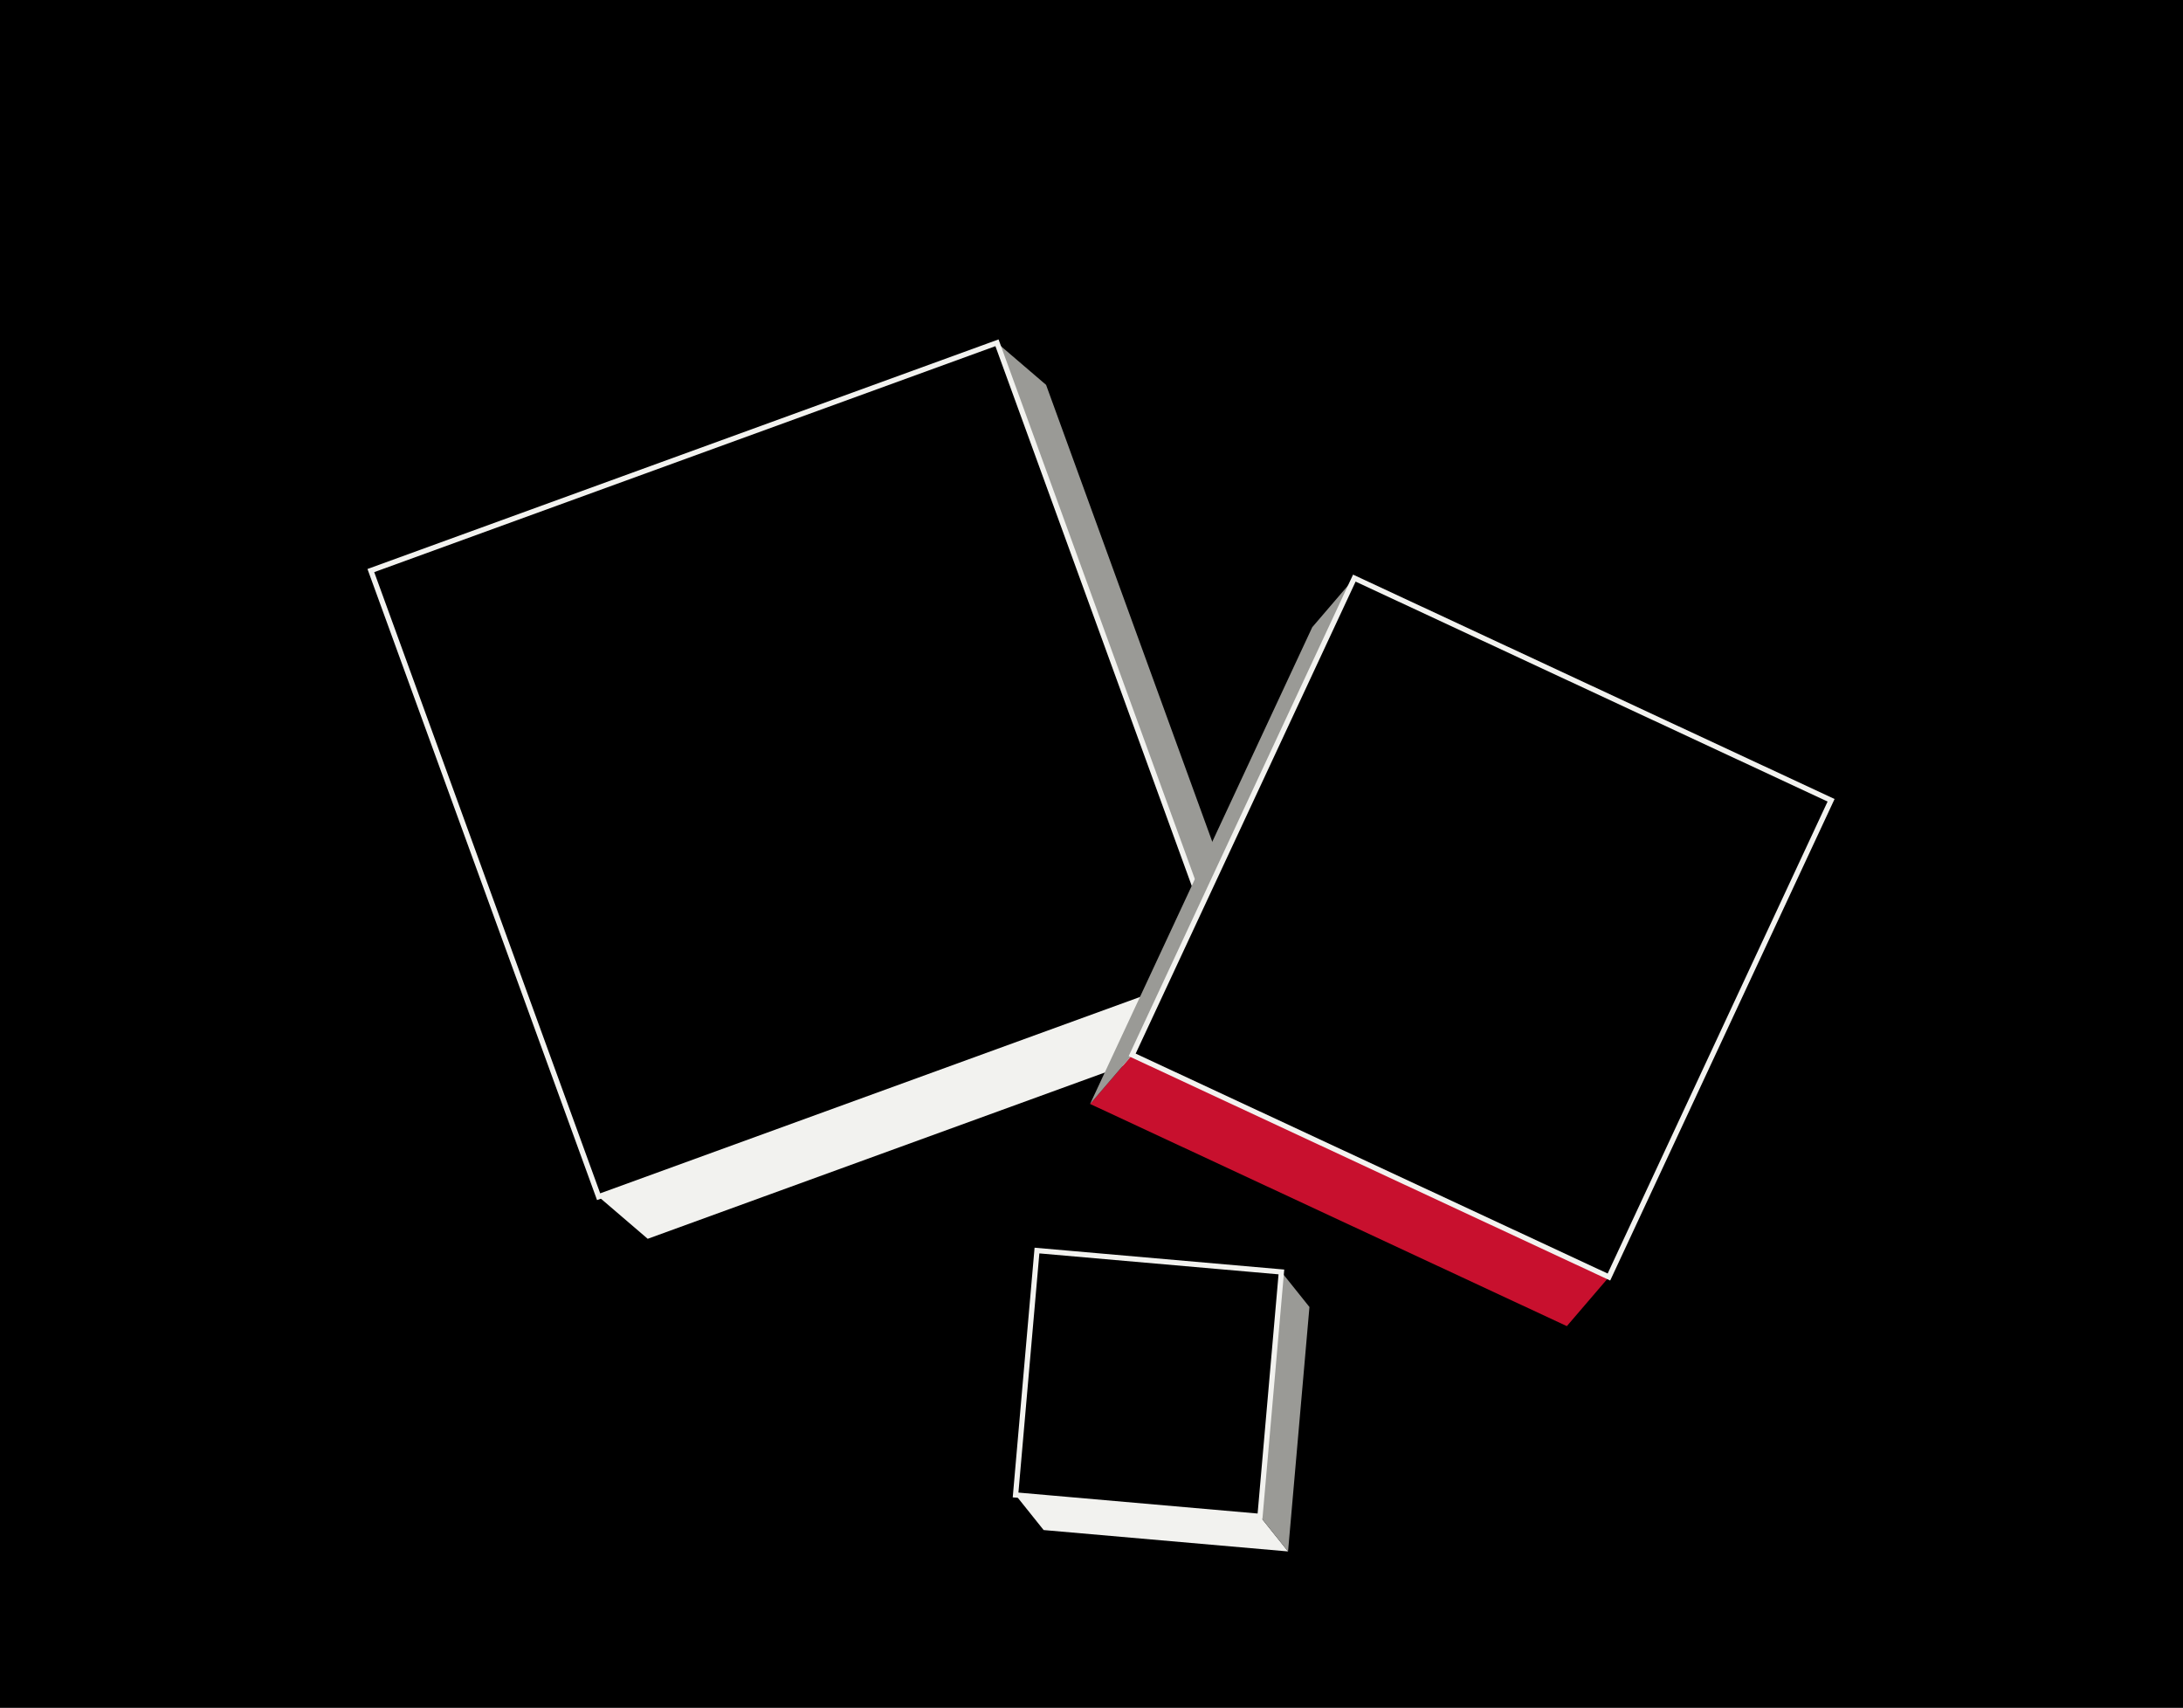
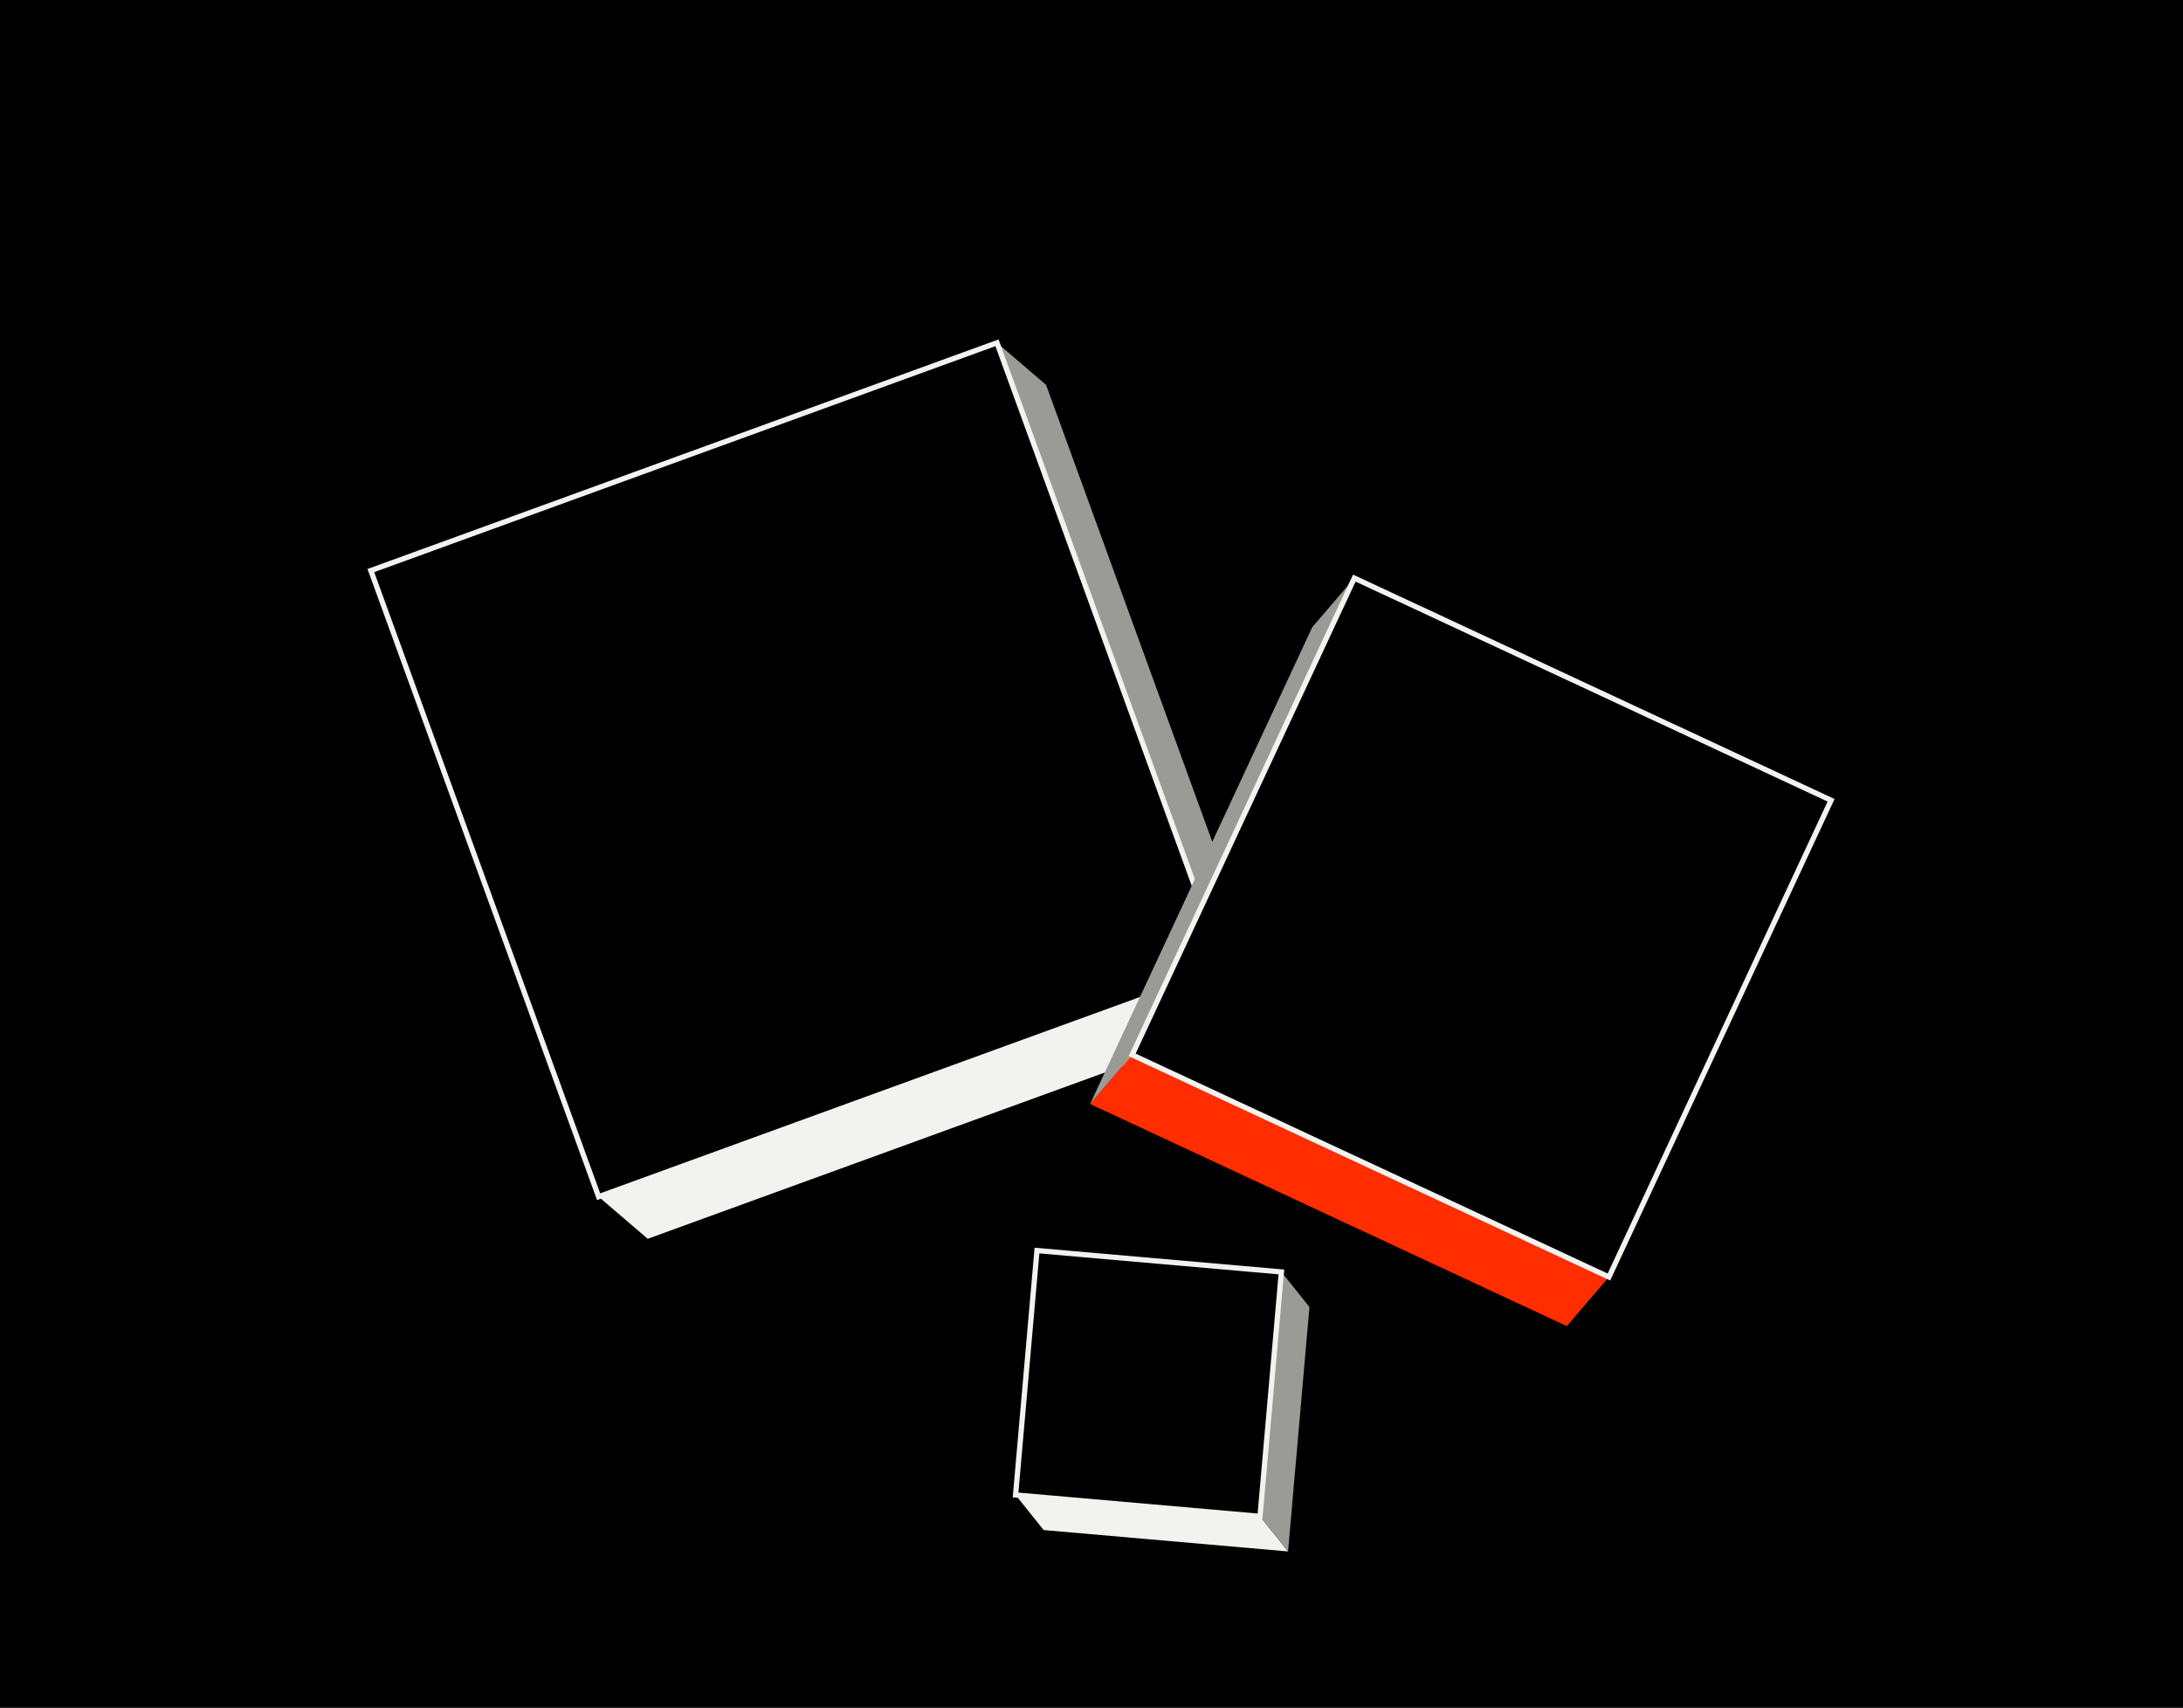
<svg xmlns="http://www.w3.org/2000/svg" width="1245" height="974" viewBox="165 31 1245 974">
  <defs>
    <linearGradient id="g" x1="0" y1="0" x2="1" y2="1">
      <stop offset="0" stop-color="#f2f2ef" />
      <stop offset="1" stop-color="#9a9a96" />
    </linearGradient>
  </defs>
  <rect id="background" x="165" y="31" width="1245" height="974" fill="#000000" />
  <g id="slab-0">
    <polygon id="slab-0-side-0" points="863.5,583.6 506.4,713.5 534.4,737.5 891.5,607.6" fill="#f2f2ef" />
    <polygon id="slab-0-side-1" points="733.6,226.5 863.5,583.6 891.5,607.6 761.6,250.5" fill="#9a9a96" />
    <polygon id="slab-0-face" points="376.5,356.4 733.6,226.5 863.5,583.6 506.4,713.5" fill="#000000" stroke="#f2f2ef" stroke-width="3" stroke-linejoin="miter" />
  </g>
  <g id="slab-1">
-     <polygon id="slab-1-side-0" points="1082.6,759.3 810.7,632.6 786.7,660.6 1058.6,787.3" fill="#c8102e" />
+     <polygon id="slab-1-side-0" points="1082.6,759.3 810.7,632.6 786.7,660.6 1058.6,787.3" fill="#ff2d00" />
    <polygon id="slab-1-side-1" points="810.7,632.6 937.4,360.7 913.4,388.7 786.7,660.6" fill="#9a9a96" />
    <polygon id="slab-1-face" points="937.4,360.7 1209.3,487.4 1082.6,759.3 810.7,632.6" fill="#000000" stroke="#f2f2ef" stroke-width="3" stroke-linejoin="miter" />
  </g>
  <g id="slab-2">
    <polygon id="slab-2-side-0" points="883.6,895.8 744.2,883.6 760.2,903.6 899.6,915.8" fill="#f2f2ef" />
    <polygon id="slab-2-side-1" points="895.8,756.4 883.6,895.8 899.6,915.8 911.8,776.4" fill="#9a9a96" />
    <polygon id="slab-2-face" points="756.4,744.2 895.8,756.4 883.6,895.8 744.2,883.6" fill="#000000" stroke="#f2f2ef" stroke-width="3" stroke-linejoin="miter" />
  </g>
</svg>
